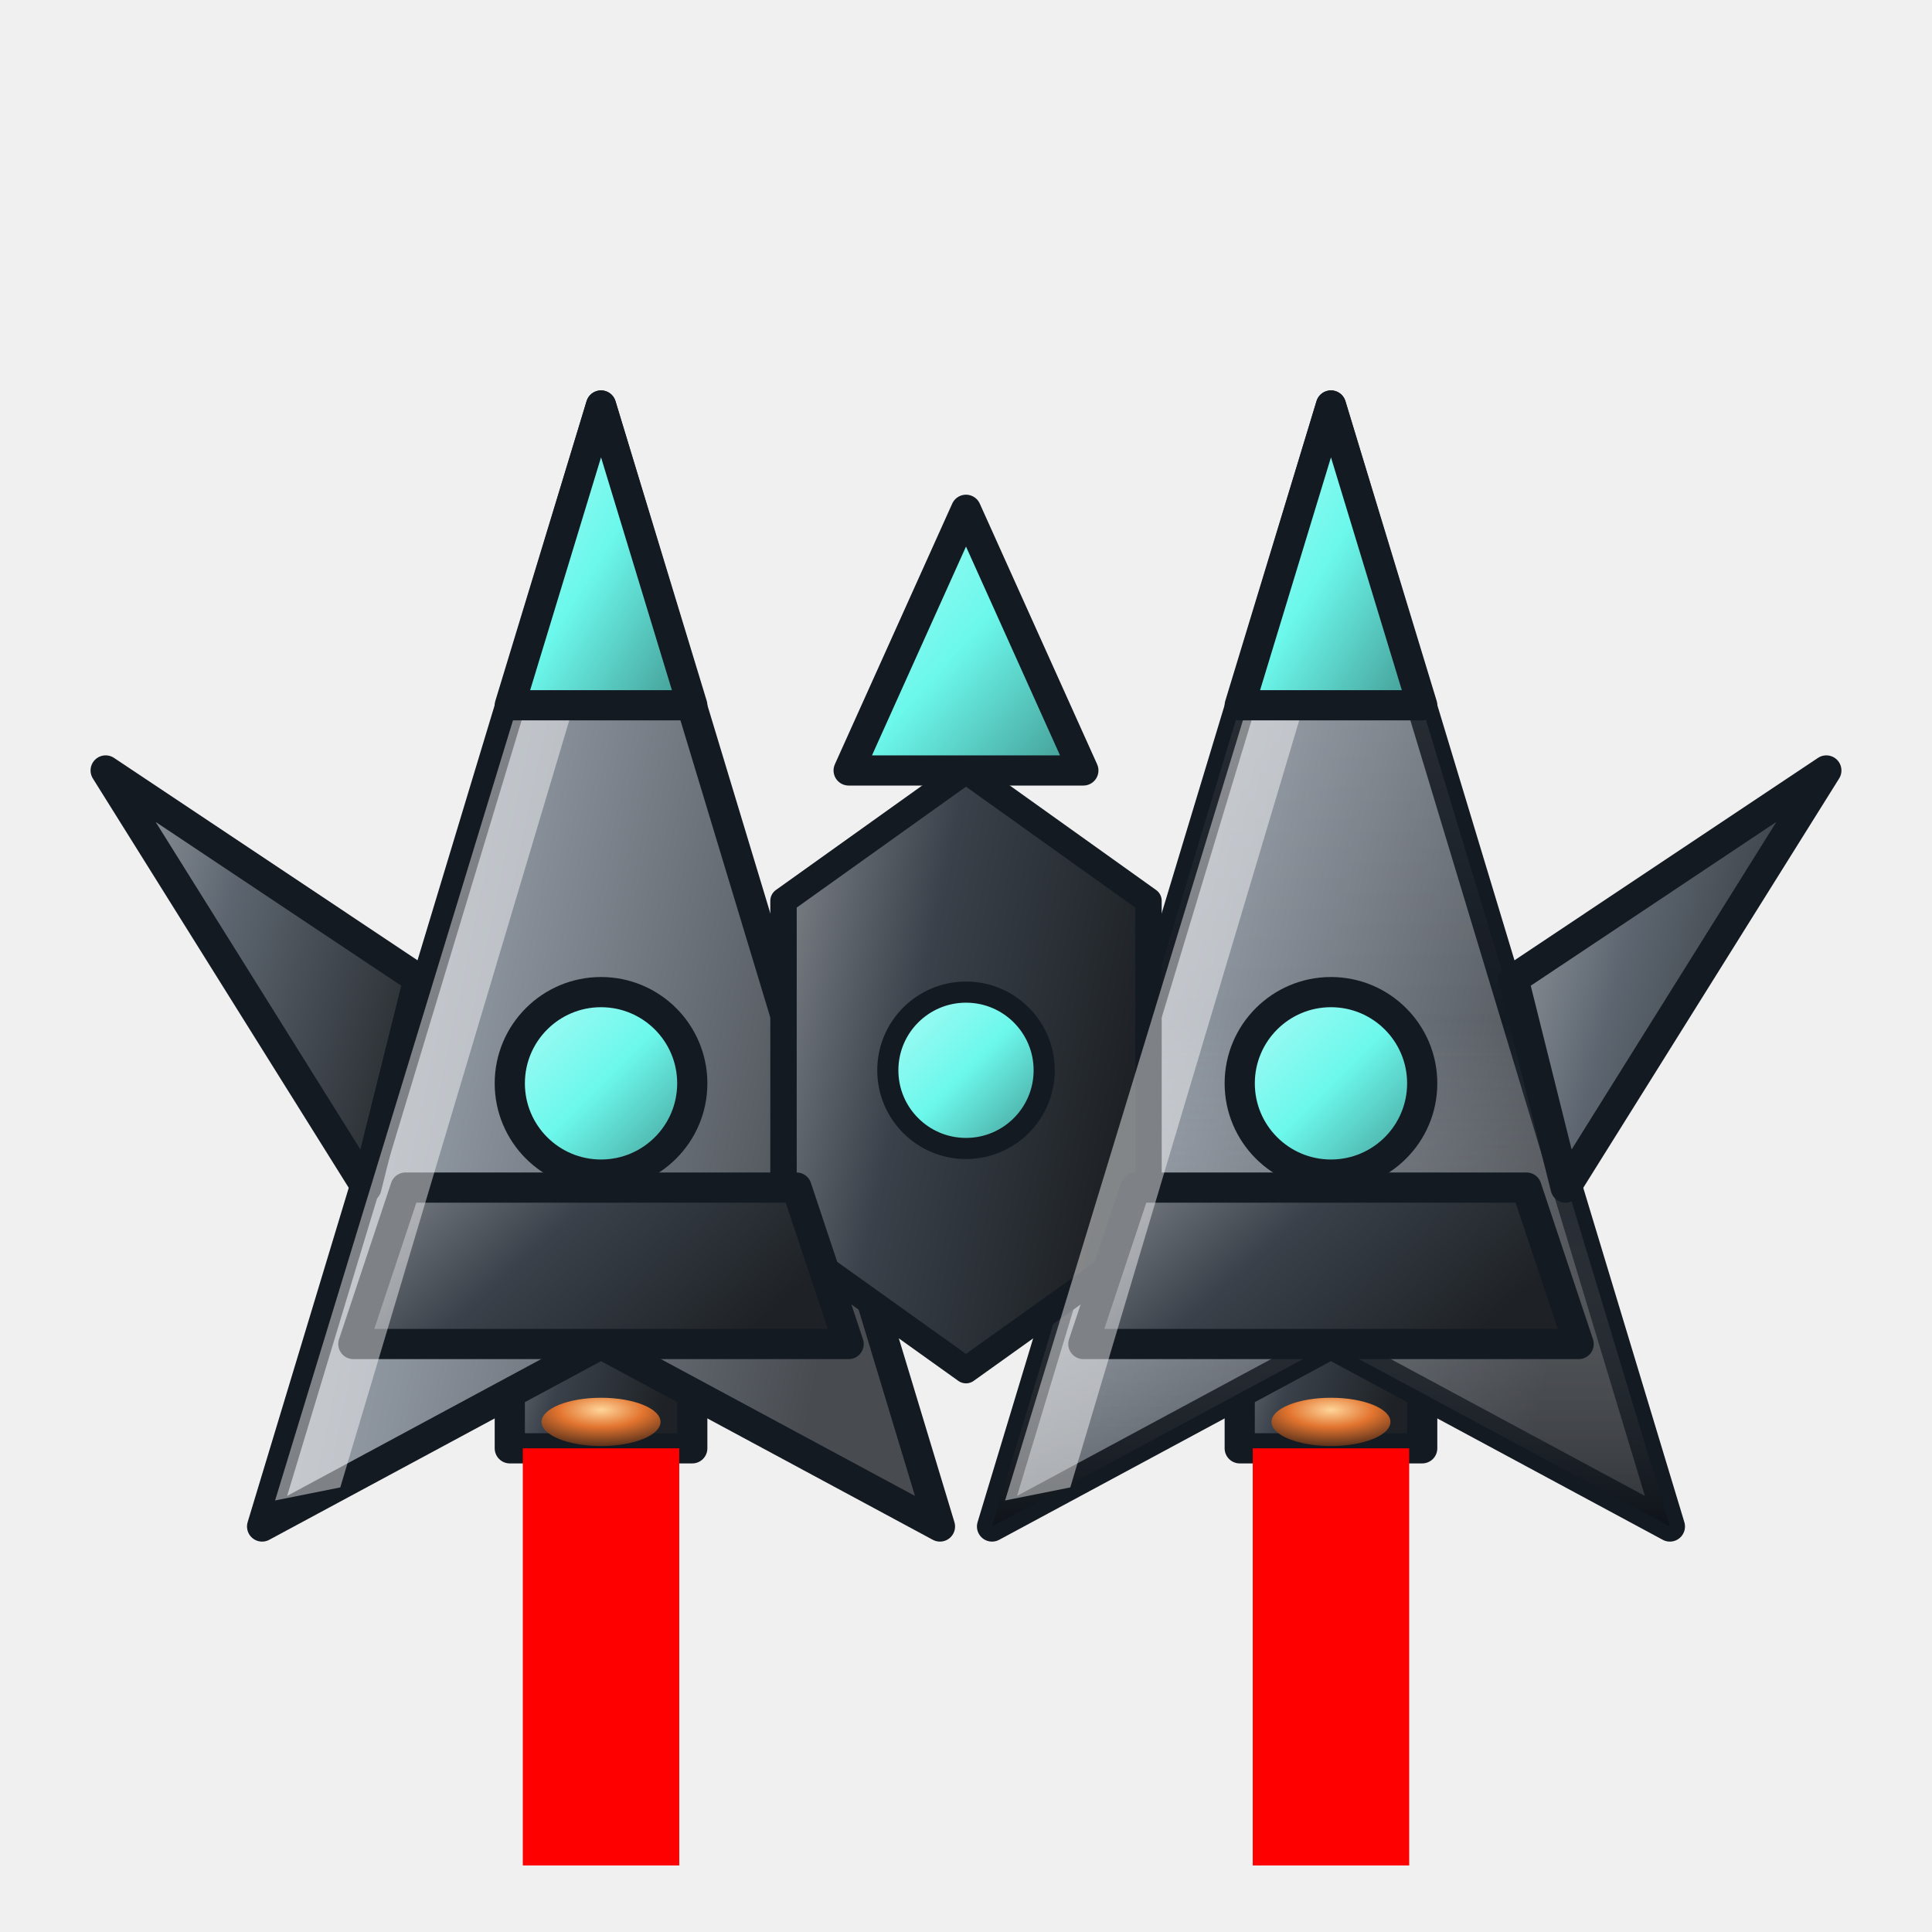
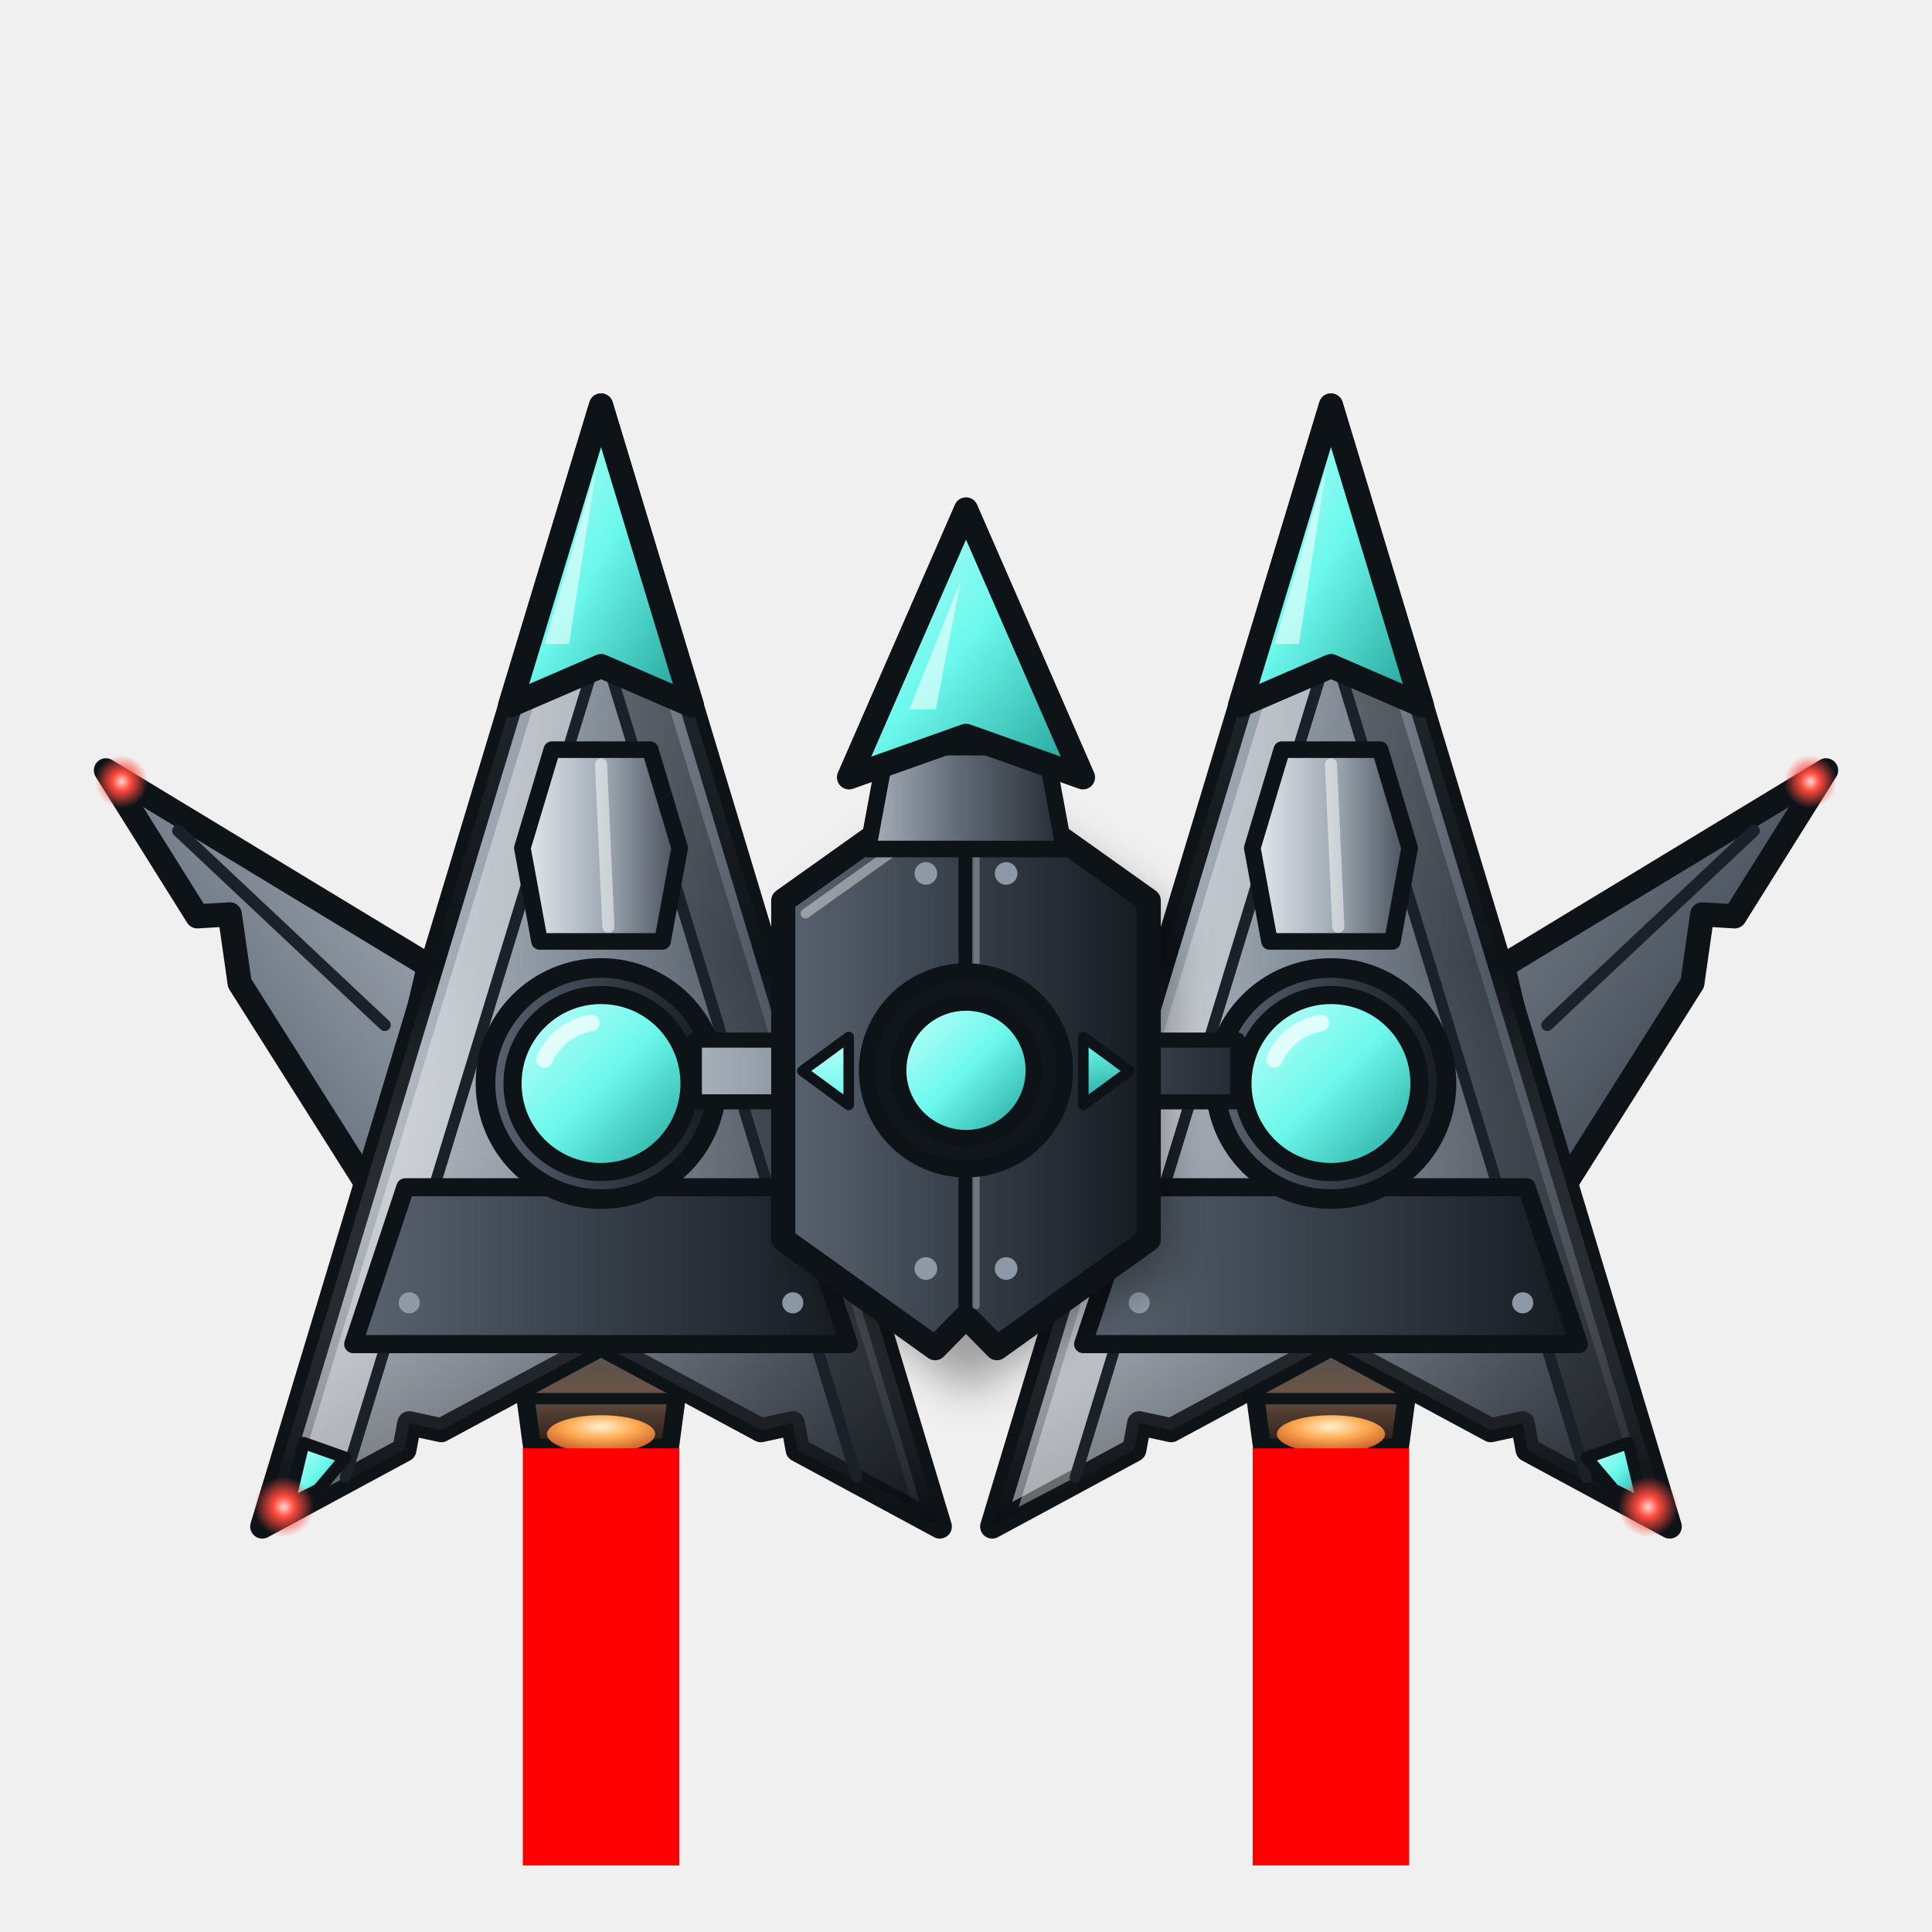
<svg xmlns="http://www.w3.org/2000/svg" viewBox="0 0 256 256">
  <defs>
-     <radialGradient id="glass" cx="0.35" cy="0.28" r="0.85">
-       <stop offset="0" stop-color="#8fd0f0" />
-       <stop offset="0.35" stop-color="#2f6a92" />
-       <stop offset="1" stop-color="#0b1824" />
+     <linearGradient id="body" x1="0" y1="0" x2="1" y2="0">
+       <stop offset="0" stop-color="#cfd5dc" />
+       <stop offset="0.4" stop-color="#8f99a4" />
+       <stop offset="0.75" stop-color="#4c5560" />
+       <stop offset="1" stop-color="#262c34" />
+     </linearGradient>
+     <linearGradient id="plate" x1="0" y1="0" x2="1" y2="0">
+       <stop offset="0" stop-color="#e6eaef" />
+       <stop offset="0.5" stop-color="#a3adb7" />
+       <stop offset="1" stop-color="#454e58" />
+     </linearGradient>
+     <linearGradient id="shadeV" x1="0" y1="0" x2="0" y2="1">
+       <stop offset="0" stop-color="#ffffff" stop-opacity="0.16" />
+       <stop offset="0.5" stop-color="#ffffff" stop-opacity="0" />
+       <stop offset="1" stop-color="#05080c" stop-opacity="0.45" />
+     </linearGradient>
+     <linearGradient id="bladeL" x1="1" y1="0" x2="0" y2="1">
+       <stop offset="0" stop-color="#aab3bd" />
+       <stop offset="0.6" stop-color="#6c7682" />
+       <stop offset="1" stop-color="#414a54" />
+     </linearGradient>
+     <linearGradient id="bladeR" x1="0" y1="0" x2="1" y2="1">
+       <stop offset="0" stop-color="#7a848f" />
+       <stop offset="0.6" stop-color="#48515b" />
+       <stop offset="1" stop-color="#242a31" />
+     </linearGradient>
+     <linearGradient id="dark" x1="0" y1="0" x2="1" y2="0">
+       <stop offset="0" stop-color="#5a6470" />
+       <stop offset="0.5" stop-color="#363e48" />
+       <stop offset="1" stop-color="#161b21" />
+     </linearGradient>
+     <linearGradient id="bell" x1="0" y1="0" x2="0" y2="1">
+       <stop offset="0" stop-color="#474e58" />
+       <stop offset="0.55" stop-color="#6a5445" />
+       <stop offset="1" stop-color="#2a1a14" />
+     </linearGradient>
+     <radialGradient id="nozzle" cx="0.5" cy="0.3" r="0.8">
+       <stop offset="0" stop-color="#fff1cf" />
+       <stop offset="0.4" stop-color="#ffab52" />
+       <stop offset="1" stop-color="#b3431c" />
    </radialGradient>
-     <linearGradient id="shade" x1="0" y1="0" x2="0" y2="1">
-       <stop offset="0" stop-color="#ffffff" stop-opacity="0.16" />
-       <stop offset="0.55" stop-color="#ffffff" stop-opacity="0" />
-       <stop offset="1" stop-color="#05080c" stop-opacity="0.38" />
+     <linearGradient id="accent-fill" x1="0" y1="0" x2="1" y2="1">
+       <stop id="accent-light" offset="0" stop-color="#c8fffa" />
+       <stop id="accent-base" offset="0.5" stop-color="#6cf8ec" />
+       <stop id="accent-dark" offset="1" stop-color="#1f9c93" />
    </linearGradient>
-     <radialGradient id="nozzle" cx="0.5" cy="0.25" r="0.9">
-       <stop offset="0" stop-color="#ffd59a" />
-       <stop offset="0.4" stop-color="#e2742f" />
-       <stop offset="1" stop-color="#2a1a14" />
+     <radialGradient id="lamp-red" cx="0.5" cy="0.5" r="0.5">
+       <stop offset="0" stop-color="#ffd6d0" />
+       <stop offset="0.35" stop-color="#ff4a3d" />
+       <stop offset="1" stop-color="#ff4a3d" stop-opacity="0" />
    </radialGradient>
-     <linearGradient id="l3a414a" x1="0" y1="0" x2="1" y2="0.35">
-       <stop offset="0" stop-color="#85898f" />
-       <stop offset="0.45" stop-color="#3a414a" />
-       <stop offset="1" stop-color="#1e2226" />
-     </linearGradient>
-     <linearGradient id="l8a929c" x1="0" y1="0" x2="1" y2="0.35">
-       <stop offset="0" stop-color="#b6bbc2" />
-       <stop offset="0.45" stop-color="#8a929c" />
-       <stop offset="1" stop-color="#484c51" />
-     </linearGradient>
-     <linearGradient id="l5d6670" x1="0" y1="0" x2="1" y2="0.35">
-       <stop offset="0" stop-color="#9ba0a6" />
-       <stop offset="0.45" stop-color="#5d6670" />
-       <stop offset="1" stop-color="#30353a" />
-     </linearGradient>
-     <linearGradient id="accent-fill" x1="0" y1="0" x2="1" y2="1">
-       <stop id="accent-light" offset="0" stop-color="#aefbf5" />
-       <stop id="accent-base" offset="0.5" stop-color="#6cf8ec" />
-       <stop id="accent-dark" offset="1" stop-color="#41958e" />
+     <filter id="soft" x="-30%" y="-30%" width="160%" height="160%">
+       <feGaussianBlur stdDeviation="3" />
+     </filter>
+     <linearGradient id="steel" x1="0" y1="0" x2="1" y2="0">
+       <stop offset="0" stop-color="#a9b2bc" />
+       <stop offset="0.45" stop-color="#626c78" />
+       <stop offset="1" stop-color="#252b33" />
    </linearGradient>
  </defs>
-   <g id="hull" stroke="#141a22" stroke-width="4" stroke-linejoin="round" stroke-linecap="round">
-     <rect x="67.55" y="164.27" width="24.18" height="27.64" fill="url(#l3a414a)" />
-     <path d="M79.64 53.73 L124.55 202.27 L79.64 178.09 L34.73 202.27 Z" fill="url(#l8a929c)" />
-     <rect x="164.27" y="164.27" width="24.18" height="27.64" fill="url(#l3a414a)" />
-     <path d="M176.36 53.73 L221.27 202.27 L176.36 178.09 L131.45 202.27 Z" fill="url(#l8a929c)" />
-     <path d="M176.36 53.73 L221.27 202.27 L176.36 178.09 L131.45 202.27 Z" fill="url(#shade)" stroke="none" />
-     <path d="M128 102.09 L152.18 119.36 L152.18 164.27 L128 181.55 L103.82 164.27 L103.82 119.36 Z" fill="url(#l3a414a)" stroke-width="3.5" />
-     <path d="M53.73 157.36 L105.55 157.36 L112.45 178.09 L46.82 178.09 Z" fill="url(#l3a414a)" />
-     <path d="M150.45 157.36 L202.27 157.36 L209.18 178.09 L143.55 178.09 Z" fill="url(#l3a414a)" />
-     <path d="M55.45 129.73 L14 102.09 L48.55 157.36 Z" fill="url(#l5d6670)" />
-     <path d="M200.55 129.73 L242 102.09 L207.45 157.36 Z" fill="url(#l5d6670)" />
-     <path d="M79.64 57.18 L36.45 198.82 L45.09 197.09 L79.64 81.36 Z" fill="#ffffff" fill-opacity="0.45" stroke="none" />
-     <path d="M176.36 57.18 L133.18 198.82 L141.82 197.09 L176.36 81.36 Z" fill="#ffffff" fill-opacity="0.45" stroke="none" />
-     <ellipse cx="79.64" cy="188.41" rx="7.88" ry="3.2" fill="url(#nozzle)" stroke="none" />
-     <ellipse cx="176.36" cy="188.41" rx="7.88" ry="3.2" fill="url(#nozzle)" stroke="none" />
+   <g id="hull" stroke="#0e1318" stroke-width="3.2" stroke-linejoin="round" stroke-linecap="round">
+     <path d="M56.837 128.001 L14.034 102.071 L26.152 121.421 L30.452 121.16 L31.755 130.281 L49.671 158.621 Z" fill="url(#bladeL)" />
+     <path d="M199.163 128.001 L241.966 102.071 L229.848 121.421 L225.548 121.16 L224.245 130.281 L206.329 158.621 Z" fill="url(#bladeR)" />
+     <path d="M50.974 135.819 L23.611 110.085 M205.026 135.819 L232.389 110.085" fill="none" stroke="#1b2128" stroke-width="1.6" />
+     <path d="M68.239 174.909 L91.041 174.909 L88.761 191.848 L70.519 191.848 Z" fill="url(#bell)" stroke-width="2.4" />
+     <path d="M69.411 185.333 L89.869 185.333" fill="none" stroke-width="1.5" />
+     <ellipse cx="79.64" cy="190.024" rx="7.166" ry="2.5" fill="url(#nozzle)" stroke="none" />
+     <path d="M79.64 53.73 L124.528 202.272 L105.7 192.109 L105.049 188.59 L100.814 189.503 L79.64 178.101 L58.466 189.503 L54.232 188.59 L53.58 192.109 L34.752 202.272 Z" fill="url(#body)" />
+     <path d="M79.64 53.73 L124.528 202.272 L105.7 192.109 L105.049 188.59 L100.814 189.503 L79.64 178.101 L58.466 189.503 L54.232 188.59 L53.58 192.109 L34.752 202.272 Z" fill="url(#shadeV)" stroke="none" />
+     <path d="M79.64 64.154 L38.27 199.666 L45.762 195.757 L79.64 85.002 Z" fill="#ffffff" fill-opacity="0.36" stroke="none" />
+     <path d="M79.64 64.154 L121.01 199.666 L113.518 195.757 L79.64 85.002 Z" fill="#05080c" fill-opacity="0.3" stroke="none" />
+     <path d="M79.64 85.002 L45.762 195.757 M79.64 85.002 L113.518 195.757" fill="none" stroke="#1b2128" stroke-width="1.5" />
+     <path d="M73.125 99.335 L86.155 99.335 L90.064 112.365 L87.784 124.743 L71.496 124.743 L69.216 112.365 Z" fill="url(#plate)" stroke-width="2.2" />
+     <path d="M79.64 101.289 L80.617 122.789" fill="none" stroke="#ffffff" stroke-opacity="0.5" stroke-width="1.6" />
+     <path d="M53.71 157.318 L105.57 157.318 L112.476 178.101 L46.804 178.101 Z" fill="url(#dark)" stroke-width="2.4" />
+     <g fill="#8d99a6" stroke="none">
+       <circle cx="54.232" cy="172.629" r="1.4" />
+       <circle cx="105.049" cy="172.629" r="1.4" />
+     </g>
+     <circle cx="79.64" cy="143.572" r="15.31" fill="url(#dark)" stroke-width="2.6" />
+     <path d="M164.959 174.909 L187.761 174.909 L185.481 191.848 L167.239 191.848 Z" fill="url(#bell)" stroke-width="2.4" />
+     <path d="M166.131 185.333 L186.589 185.333" fill="none" stroke-width="1.5" />
+     <ellipse cx="176.36" cy="190.024" rx="7.166" ry="2.5" fill="url(#nozzle)" stroke="none" />
+     <path d="M176.36 53.73 L221.248 202.272 L202.42 192.109 L201.769 188.59 L197.534 189.503 L176.36 178.101 L155.186 189.503 L150.952 188.59 L150.3 192.109 L131.472 202.272 Z" fill="url(#body)" />
+     <path d="M176.36 53.73 L221.248 202.272 L202.42 192.109 L201.769 188.59 L197.534 189.503 L176.36 178.101 L155.186 189.503 L150.952 188.59 L150.3 192.109 L131.472 202.272 Z" fill="url(#shadeV)" stroke="none" />
+     <path d="M176.36 64.154 L134.99 199.666 L142.482 195.757 L176.36 85.002 Z" fill="#ffffff" fill-opacity="0.36" stroke="none" />
+     <path d="M176.36 64.154 L217.73 199.666 L210.238 195.757 L176.36 85.002 Z" fill="#05080c" fill-opacity="0.3" stroke="none" />
+     <path d="M176.36 85.002 L142.482 195.757 M176.36 85.002 L210.238 195.757" fill="none" stroke="#1b2128" stroke-width="1.5" />
+     <path d="M169.845 99.335 L182.875 99.335 L186.784 112.365 L184.504 124.743 L168.216 124.743 L165.936 112.365 Z" fill="url(#plate)" stroke-width="2.2" />
+     <path d="M176.36 101.289 L177.337 122.789" fill="none" stroke="#ffffff" stroke-opacity="0.5" stroke-width="1.6" />
+     <path d="M150.43 157.318 L202.29 157.318 L209.196 178.101 L143.524 178.101 Z" fill="url(#dark)" stroke-width="2.4" />
+     <g fill="#8d99a6" stroke="none">
+       <circle cx="150.952" cy="172.629" r="1.4" />
+       <circle cx="201.769" cy="172.629" r="1.4" />
+     </g>
+     <circle cx="176.36" cy="143.572" r="15.31" fill="url(#dark)" stroke-width="2.6" />
+     <path d="M128 104.282 L154.994 121.46 L154.994 167.268 L128 184.446 L106.732 167.268 L106.732 121.46 Z" fill="#05080c" fill-opacity="0.35" stroke="none" filter="url(#soft)" />
+     <path d="M92.008 137.82 L105.914 137.82 L105.914 146 L92.008 146 Z M163.992 137.82 L150.086 137.82 L150.086 146 L163.992 146 Z" fill="url(#steel)" stroke-width="2" />
+     <path d="M123.91 105.018 L128 109.19 L132.09 105.018 L152.213 119.333 L152.213 164.241 L132.09 178.638 L128 174.466 L123.91 178.638 L103.787 164.241 L103.787 119.333 Z" fill="url(#dark)" />
+     <path d="M106.732 121.051 L124.319 108.536" fill="none" stroke="#ffffff" stroke-opacity="0.4" stroke-width="1.3" />
+     <path d="M128 109.19 L128 174.466" fill="none" stroke-width="2" />
+     <path d="M129.309 110.826 L129.309 128.004 M129.309 155.816 L129.309 172.994" fill="none" stroke="#ffffff" stroke-opacity="0.3" stroke-width="1" />
+     <g fill="#8d99a6" stroke="none">
+       <circle cx="122.683" cy="115.734" r="1.5" />
+       <circle cx="133.317" cy="115.734" r="1.5" />
+       <circle cx="122.683" cy="168.086" r="1.5" />
+       <circle cx="133.317" cy="168.086" r="1.5" />
+     </g>
+     <circle cx="128" cy="141.828" r="13.088" fill="#11161c" stroke-width="2.2" />
+     <path d="M117.5 99 L138.5 99 L141 112.5 L115 112.5 Z" fill="url(#steel)" stroke-width="2.2" />
  </g>
-   <g id="accent" stroke="#141a22" stroke-width="4" stroke-linejoin="round" stroke-linecap="round">
-     <path d="M79.64 53.73 L91.73 93.45 L67.55 93.45 Z" fill="url(#accent-fill)" />
-     <circle cx="79.64" cy="143.55" r="12.09" fill="url(#accent-fill)" />
-     <path d="M176.36 53.73 L188.45 93.45 L164.27 93.45 Z" fill="url(#accent-fill)" />
-     <circle cx="176.36" cy="143.55" r="12.09" fill="url(#accent-fill)" />
-     <circle cx="128" cy="141.82" r="10.36" stroke-width="2.8" fill="url(#accent-fill)" />
-     <path d="M128 67.55 L143.55 102.09 L112.45 102.09 Z" fill="url(#accent-fill)" />
+   <g id="accent" stroke="#0e1318" stroke-width="3.2" stroke-linejoin="round">
+     <path d="M79.64 53.73 L91.693 93.471 L79.64 88.26 L67.587 93.471 Z" fill="url(#accent-fill)" />
+     <path d="M78.989 62.199 L72.148 85.328 L75.405 85.328 Z" fill="#ffffff" fill-opacity="0.55" stroke="none" />
+     <circle cx="79.64" cy="143.572" r="11.727" fill="url(#accent-fill)" stroke-width="2.4" />
+     <path d="M72.148 140.38 A8.144 8.144 0 0 1 78.337 135.558" fill="none" stroke="#ffffff" stroke-opacity="0.7" stroke-width="2.2" stroke-linecap="round" />
+     <path d="M40.224 191.197 L45.762 193.151 L42.179 197.386 L38.27 199.34 Z" fill="url(#accent-fill)" stroke-width="1.6" />
+     <path d="M176.36 53.73 L188.413 93.471 L176.36 88.26 L164.307 93.471 Z" fill="url(#accent-fill)" />
+     <path d="M175.709 62.199 L168.868 85.328 L172.125 85.328 Z" fill="#ffffff" fill-opacity="0.55" stroke="none" />
+     <circle cx="176.36" cy="143.572" r="11.727" fill="url(#accent-fill)" stroke-width="2.4" />
+     <path d="M168.868 140.38 A8.144 8.144 0 0 1 175.057 135.558" fill="none" stroke="#ffffff" stroke-opacity="0.7" stroke-width="2.2" stroke-linecap="round" />
+     <path d="M215.776 191.197 L210.238 193.151 L213.821 197.386 L217.73 199.34 Z" fill="url(#accent-fill)" stroke-width="1.6" />
+     <circle cx="128" cy="141.828" r="8.998" fill="url(#accent-fill)" stroke-width="2.2" />
+     <path d="M106.323 141.91 L112.458 137.411 L112.458 146.409 Z M149.677 141.91 L143.542 137.411 L143.542 146.409 Z" fill="url(#accent-fill)" stroke-width="1.4" />
+     <path d="M128 67.5 L143.5 103 L128 97.5 L112.5 103 Z" fill="url(#accent-fill)" />
+     <path d="M127.3 77 L120.5 94 L124 94 Z" fill="#ffffff" fill-opacity="0.55" stroke="none" />
+   </g>
+   <g id="lamps">
+     <circle cx="37.618" cy="199.666" r="4" fill="url(#lamp-red)" />
+     <circle cx="218.382" cy="199.666" r="4" fill="url(#lamp-red)" />
+     <circle cx="16.119" cy="103.57" r="3.5" fill="url(#lamp-red)" />
+     <circle cx="239.881" cy="103.57" r="3.5" fill="url(#lamp-red)" />
  </g>
  <g id="anchors">
    <line id="flame-main-1" x1="79.64" y1="191.91" x2="79.64" y2="247.18" stroke="#ff0000" stroke-width="20.73" />
    <line id="flame-main-2" x1="176.36" y1="191.91" x2="176.36" y2="247.18" stroke="#ff0000" stroke-width="20.73" />
  </g>
</svg>
